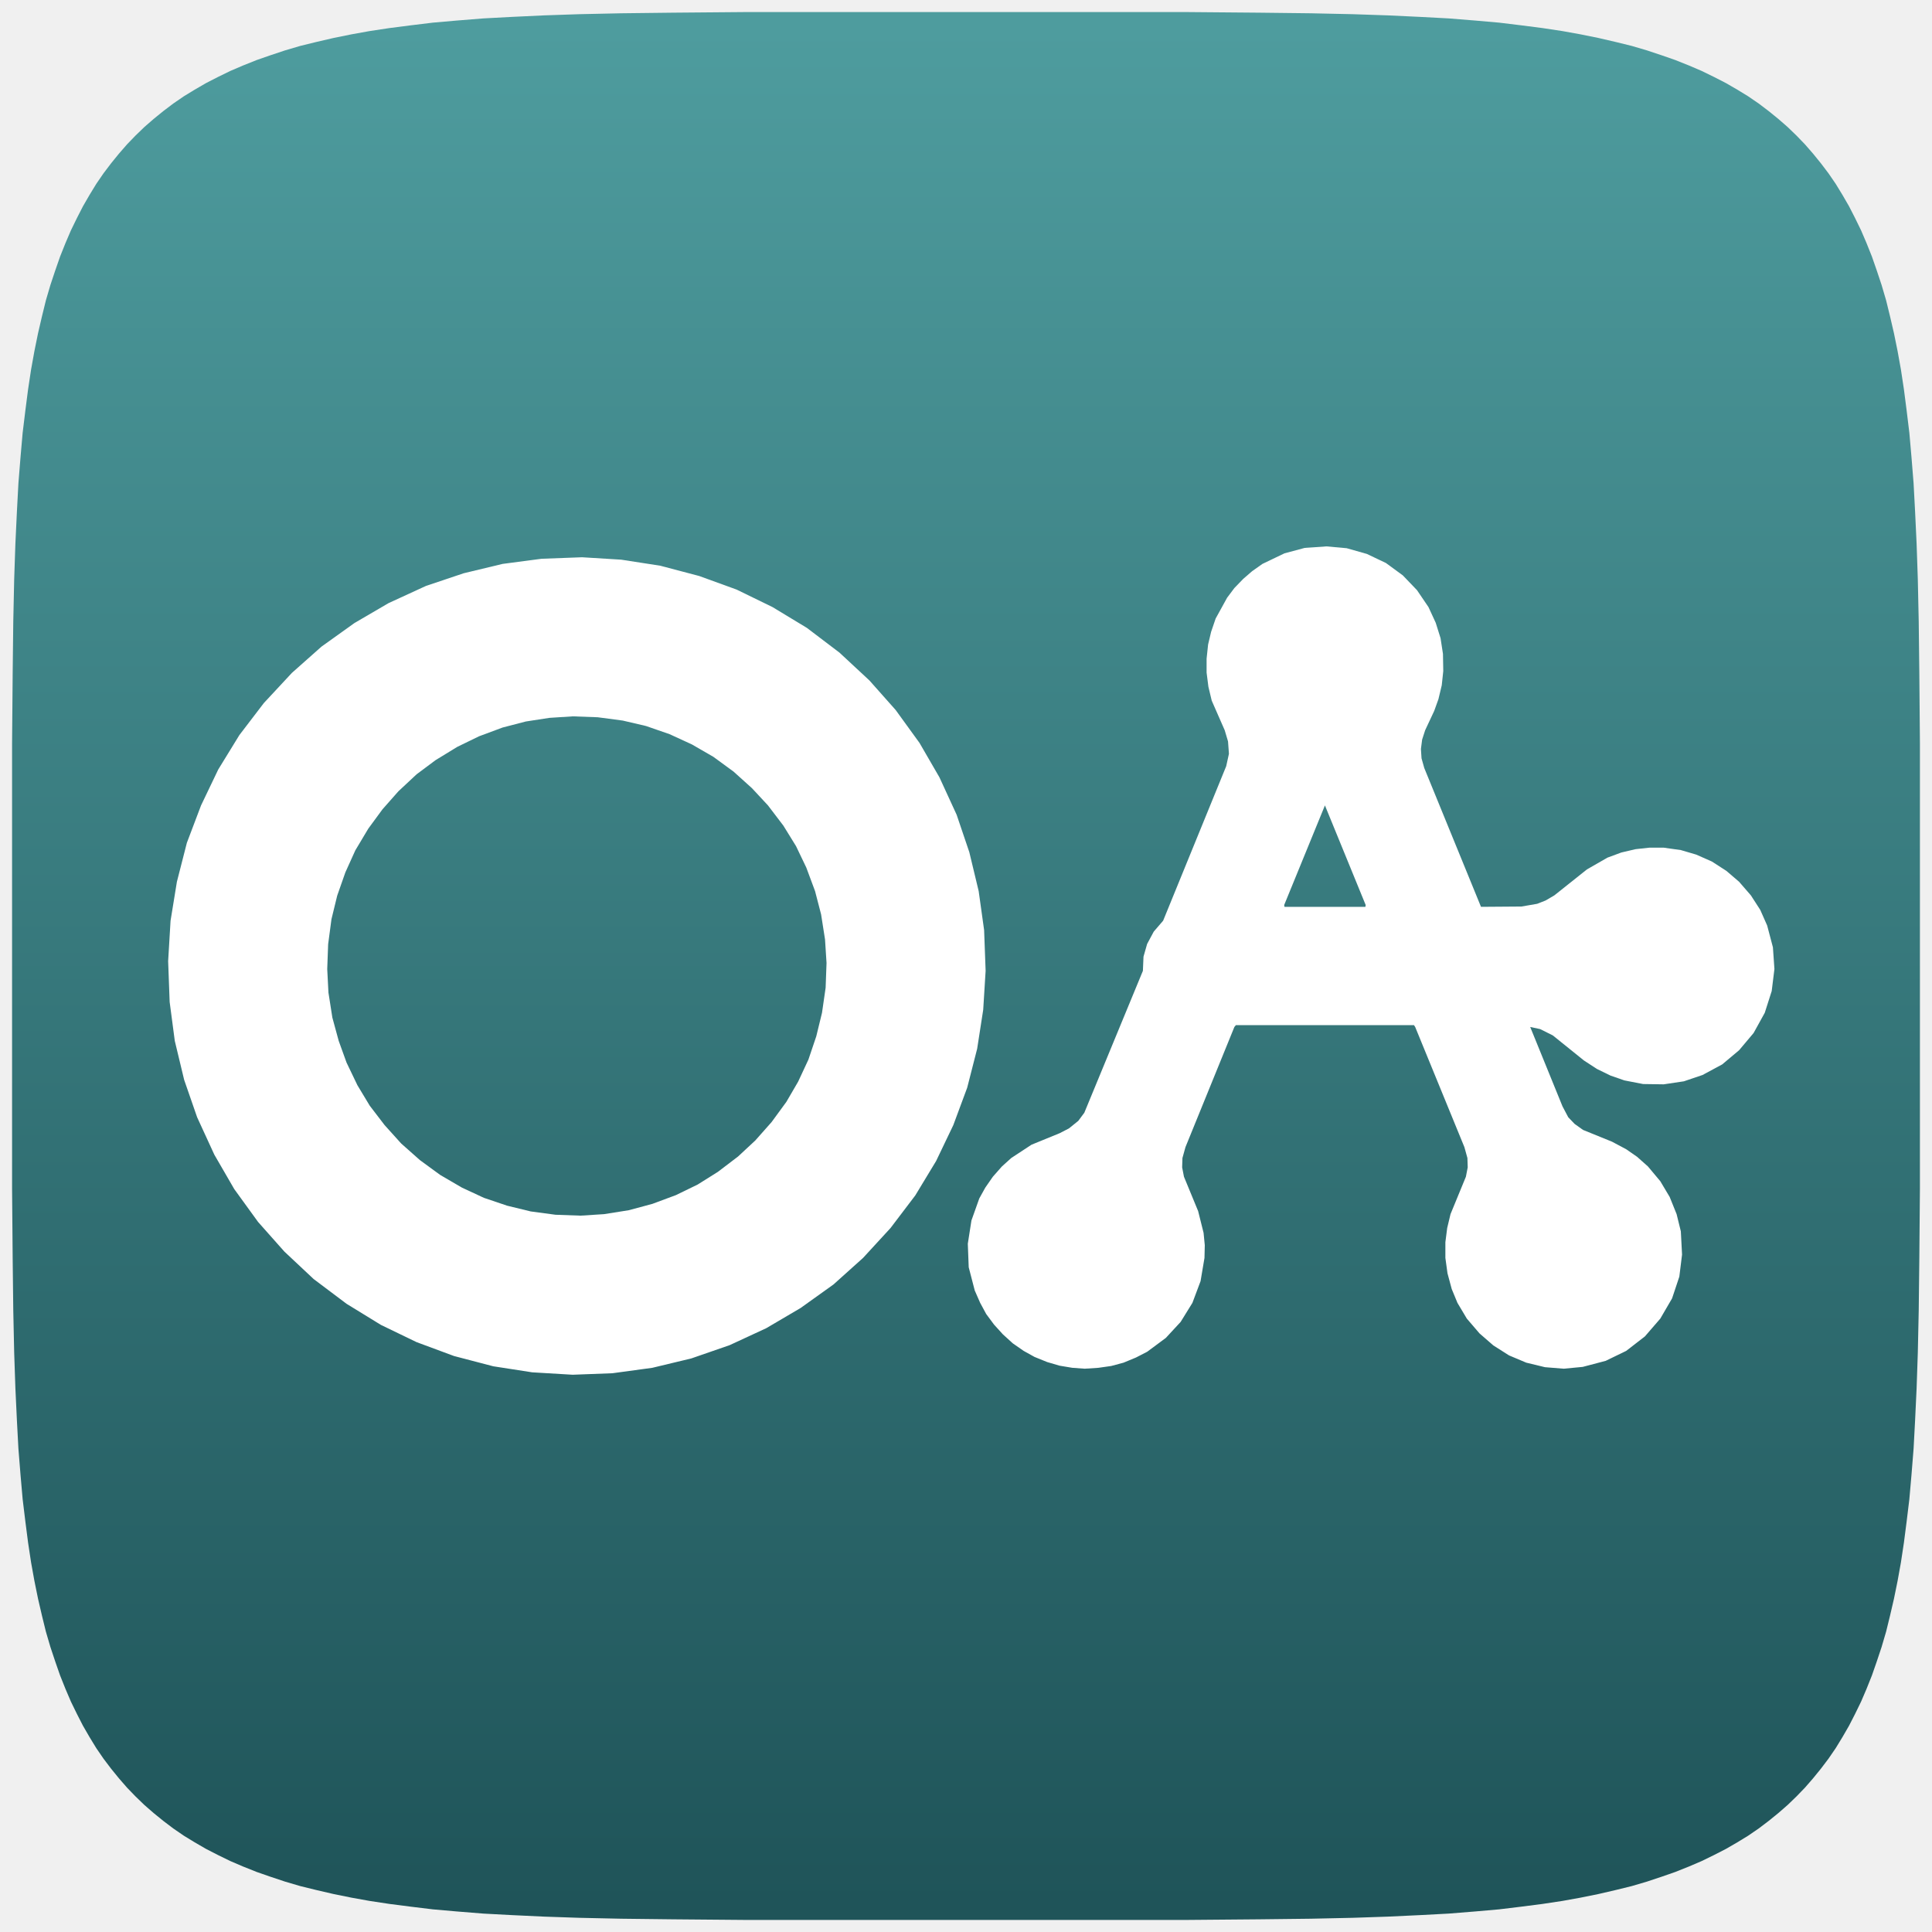
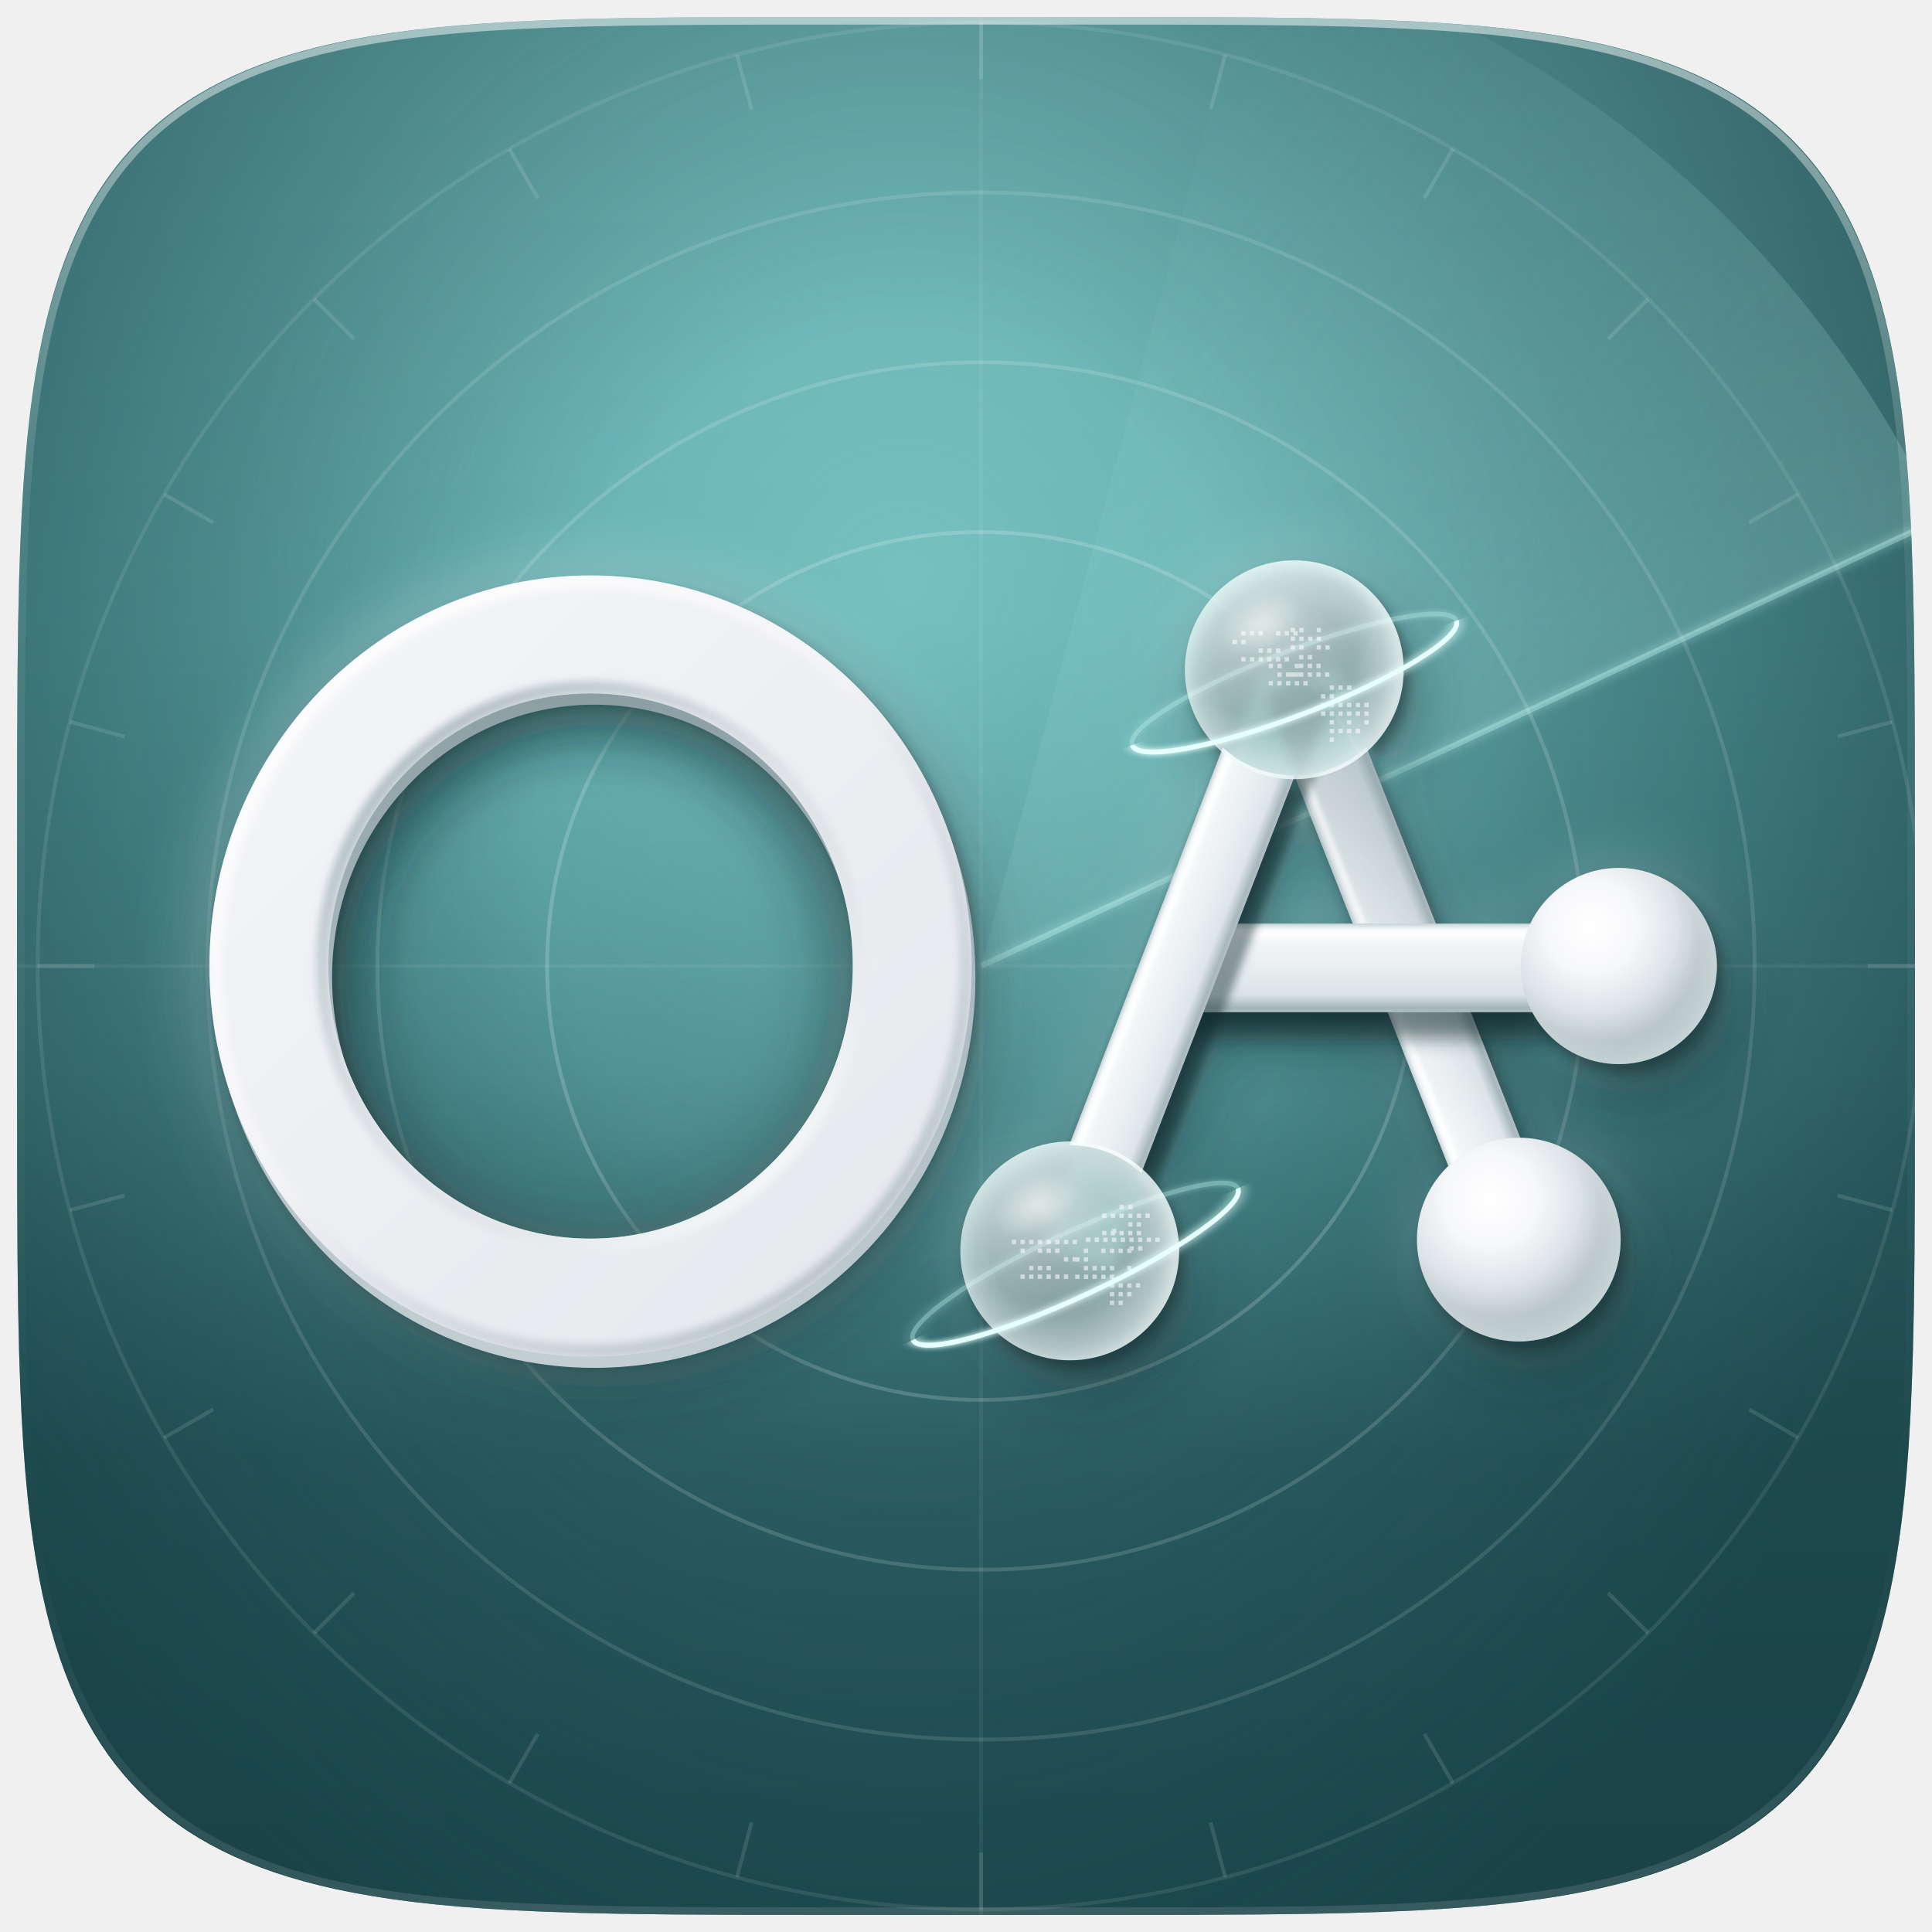
- <svg xmlns="http://www.w3.org/2000/svg" viewBox="0 0 64 64">
+ <svg xmlns="http://www.w3.org/2000/svg" viewBox="0 0 1024 1024" width="1024" height="1024" role="img" aria-label="PHENO-OA logo">
  <defs>
-     <linearGradient id="t" x1="0" y1="0" x2="0" y2="1">
-       <stop offset="0" stop-color="#4E9C9E" />
-       <stop offset="1" stop-color="#1F5459" />
-     </linearGradient>
+     <linearGradient id="band" x1="0" y1="0" x2="0" y2="1">
+       <stop offset="0" stop-color="#72B0B4" />
+       <stop offset="0.22" stop-color="#4F8D90" />
+       <stop offset="0.55" stop-color="#34686B" />
+       <stop offset="1" stop-color="#17434A" />
+     </linearGradient>
+     <linearGradient id="bg" gradientUnits="userSpaceOnUse" x1="0" y1="48" x2="0" y2="976">
+       <stop offset="0" stop-color="#6AAFB0" />
+       <stop offset="0.3" stop-color="#60A9AB" />
+       <stop offset="0.56" stop-color="#4D8E91" />
+       <stop offset="0.78" stop-color="#2F6468" />
+       <stop offset="1" stop-color="#28595E" />
+     </linearGradient>
+     <radialGradient id="glow-bg" gradientUnits="userSpaceOnUse" cx="480" cy="310" r="360">
+       <stop offset="0" stop-color="#9BE6E4" stop-opacity="0.38" />
+       <stop offset=".5" stop-color="#9BE6E4" stop-opacity="0.16" />
+       <stop offset="1" stop-color="#9BE6E4" stop-opacity="0" />
+     </radialGradient>
+     <radialGradient id="vignette" gradientUnits="userSpaceOnUse" cx="480" cy="420" r="560" gradientTransform="translate(480 420) scale(1 1.25) translate(-480 -420)">
+       <stop offset=".35" stop-color="#0E3236" stop-opacity="0" />
+       <stop offset="1" stop-color="#0E3236" stop-opacity="0.56" />
+     </radialGradient>
+     <pattern id="grid" width="7.33" height="7.33" patternUnits="userSpaceOnUse">
+       <path d="M0 .5H7.33M.5 0V7.33" stroke="#FFFFFF" stroke-opacity="0" stroke-width="1" fill="none" />
+     </pattern>
+     <radialGradient id="grid-fade" gradientUnits="userSpaceOnUse" cx="512" cy="470" r="520">
+       <stop offset="0" stop-color="#FFFFFF" />
+       <stop offset=".75" stop-color="#FFFFFF" stop-opacity=".6" />
+       <stop offset="1" stop-color="#FFFFFF" stop-opacity="0" />
+     </radialGradient>
+     <mask id="grid-mask">
+       <rect width="1024" height="1024" fill="url(#grid-fade)" />
+     </mask>
+     <clipPath id="inner">
+       <path d="M1015 512 L1014.93 629.15 L1014.72 666.56 L1014.38 693.73 L1013.9 715.83 L1013.27 734.77 L1012.51 751.5 L1011.61 766.58 L1010.57 780.36 L1009.39 793.09 L1008.07 804.93 L1006.61 816.02 L1005 826.46 L1003.25 836.31 L1001.36 845.66 L999.32 854.53 L997.13 862.99 L994.8 871.06 L992.31 878.76 L989.67 886.14 L986.88 893.2 L983.93 899.97 L980.82 906.47 L977.55 912.7 L974.12 918.68 L970.52 924.43 L966.75 929.94 L962.8 935.24 L958.68 940.32 L954.38 945.2 L949.89 949.89 L945.2 954.38 L940.32 958.68 L935.24 962.8 L929.94 966.75 L924.43 970.52 L918.68 974.12 L912.7 977.55 L906.47 980.82 L899.97 983.93 L893.2 986.88 L886.14 989.67 L878.76 992.31 L871.06 994.8 L862.99 997.13 L854.53 999.32 L845.66 1001.36 L836.31 1003.25 L826.46 1005 L816.02 1006.61 L804.93 1008.07 L793.09 1009.39 L780.36 1010.57 L766.58 1011.61 L751.5 1012.51 L734.77 1013.27 L715.83 1013.9 L693.73 1014.38 L666.56 1014.72 L629.15 1014.93 L512 1015 L394.85 1014.93 L357.44 1014.72 L330.27 1014.38 L308.17 1013.9 L289.23 1013.27 L272.5 1012.51 L257.42 1011.61 L243.64 1010.57 L230.91 1009.39 L219.07 1008.07 L207.98 1006.61 L197.54 1005 L187.69 1003.25 L178.34 1001.36 L169.47 999.32 L161.01 997.13 L152.94 994.8 L145.24 992.31 L137.86 989.67 L130.8 986.88 L124.03 983.93 L117.53 980.82 L111.3 977.55 L105.32 974.12 L99.57 970.52 L94.06 966.75 L88.76 962.8 L83.68 958.68 L78.8 954.38 L74.11 949.89 L69.62 945.2 L65.32 940.32 L61.2 935.24 L57.25 929.94 L53.48 924.43 L49.88 918.68 L46.45 912.7 L43.18 906.47 L40.07 899.97 L37.12 893.2 L34.33 886.14 L31.69 878.76 L29.2 871.06 L26.87 862.99 L24.68 854.53 L22.64 845.66 L20.75 836.31 L19 826.46 L17.39 816.02 L15.93 804.93 L14.61 793.09 L13.43 780.36 L12.39 766.58 L11.49 751.5 L10.73 734.77 L10.1 715.83 L9.62 693.73 L9.28 666.56 L9.07 629.15 L9 512 L9.07 394.85 L9.28 357.44 L9.62 330.27 L10.1 308.17 L10.73 289.23 L11.49 272.5 L12.39 257.42 L13.43 243.64 L14.61 230.91 L15.93 219.07 L17.39 207.98 L19 197.54 L20.75 187.69 L22.64 178.34 L24.68 169.47 L26.87 161.01 L29.2 152.94 L31.69 145.24 L34.33 137.86 L37.12 130.8 L40.07 124.03 L43.18 117.53 L46.45 111.3 L49.88 105.32 L53.48 99.57 L57.25 94.06 L61.2 88.76 L65.32 83.68 L69.62 78.8 L74.11 74.11 L78.8 69.62 L83.68 65.32 L88.76 61.2 L94.06 57.25 L99.57 53.48 L105.32 49.88 L111.3 46.45 L117.53 43.18 L124.03 40.07 L130.8 37.12 L137.86 34.33 L145.24 31.69 L152.94 29.2 L161.01 26.87 L169.47 24.68 L178.34 22.64 L187.69 20.75 L197.54 19 L207.98 17.39 L219.07 15.93 L230.91 14.61 L243.64 13.43 L257.42 12.39 L272.5 11.49 L289.23 10.73 L308.17 10.1 L330.27 9.62 L357.44 9.28 L394.85 9.07 L512 9 L629.15 9.07 L666.56 9.28 L693.73 9.62 L715.83 10.1 L734.77 10.73 L751.5 11.49 L766.58 12.39 L780.36 13.43 L793.09 14.61 L804.93 15.93 L816.02 17.39 L826.46 19 L836.31 20.75 L845.66 22.64 L854.53 24.68 L862.99 26.87 L871.06 29.2 L878.76 31.69 L886.14 34.33 L893.2 37.12 L899.97 40.07 L906.47 43.18 L912.7 46.45 L918.68 49.88 L924.43 53.48 L929.94 57.25 L935.24 61.2 L940.32 65.32 L945.2 69.62 L949.89 74.11 L954.38 78.8 L958.68 83.68 L962.8 88.76 L966.75 94.06 L970.52 99.57 L974.12 105.32 L977.55 111.3 L980.82 117.53 L983.93 124.03 L986.88 130.8 L989.67 137.86 L992.31 145.24 L994.8 152.94 L997.13 161.01 L999.32 169.47 L1001.36 178.34 L1003.25 187.69 L1005 197.54 L1006.61 207.98 L1008.07 219.07 L1009.39 230.91 L1010.57 243.64 L1011.61 257.42 L1012.51 272.5 L1013.27 289.23 L1013.9 308.17 L1014.38 330.27 L1014.72 357.44 L1014.93 394.85Z" />
+     </clipPath>
+     <linearGradient id="rim" x1="0" y1="0" x2="0" y2="1">
+       <stop offset="0" stop-color="#FFFFFF" stop-opacity=".5" />
+       <stop offset=".25" stop-color="#FFFFFF" stop-opacity=".08" />
+       <stop offset=".8" stop-color="#FFFFFF" stop-opacity="0" />
+       <stop offset="1" stop-color="#FFFFFF" stop-opacity=".12" />
+     </linearGradient>
+     <linearGradient id="sweep" gradientUnits="userSpaceOnUse" x1="664.94" y1="-28.92" x2="1027.53" y2="275.33">
+       <stop offset="0" stop-color="#BFF5EF" stop-opacity="0" />
+       <stop offset="1" stop-color="#BFF5EF" stop-opacity=".22" />
+     </linearGradient>
+     <linearGradient id="satin" gradientUnits="userSpaceOnUse" x1="120" y1="300" x2="520" y2="720">
+       <stop offset="0" stop-color="#F6F7FA" />
+       <stop offset=".5" stop-color="#EDEEF2" />
+       <stop offset="1" stop-color="#E5E7EC" />
+     </linearGradient>
+     <linearGradient id="side" gradientUnits="userSpaceOnUse" x1="0" y1="300" x2="0" y2="725">
+       <stop offset="0" stop-color="#7E9499" />
+       <stop offset=".5" stop-color="#A9B9BE" />
+       <stop offset="1" stop-color="#C3CFD3" />
+     </linearGradient>
+     <linearGradient id="bevel-out" gradientUnits="userSpaceOnUse" x1="150" y1="330" x2="480" y2="700">
+       <stop offset="0" stop-color="#FFFFFF" />
+       <stop offset=".45" stop-color="#FFFFFF" stop-opacity=".3" />
+       <stop offset=".6" stop-color="#B8C5CA" stop-opacity=".3" />
+       <stop offset="1" stop-color="#AEBCC1" />
+     </linearGradient>
+     <linearGradient id="bevel-in" gradientUnits="userSpaceOnUse" x1="200" y1="390" x2="430" y2="640">
+       <stop offset="0" stop-color="#A9B8BD" />
+       <stop offset=".5" stop-color="#C8D2D6" stop-opacity=".4" />
+       <stop offset="1" stop-color="#FFFFFF" />
+     </linearGradient>
+     <linearGradient id="bar-fill" gradientUnits="userSpaceOnUse" x1="0" y1="489.5" x2="0" y2="536.5">
+       <stop offset="0" stop-color="#C6D2D6" />
+       <stop offset=".06" stop-color="#F3F7F8" />
+       <stop offset=".12" stop-color="#FFFFFF" />
+       <stop offset=".19" stop-color="#F3F6F8" />
+       <stop offset=".5" stop-color="#E8EEF0" />
+       <stop offset=".8" stop-color="#DBE3E6" />
+       <stop offset=".87" stop-color="#C3CFD3" />
+       <stop offset=".95" stop-color="#A3B4B9" />
+       <stop offset="1" stop-color="#B1BFC3" />
+     </linearGradient>
+     <linearGradient id="leg-l" gradientUnits="userSpaceOnUse" x1="607.38" y1="501.61" x2="645.62" y2="516.39">
+       <stop offset="0" stop-color="#C9D4D8" />
+       <stop offset="0.06" stop-color="#F3F6F8" />
+       <stop offset="0.12" stop-color="#FFFFFF" />
+       <stop offset="0.19" stop-color="#F4F7F9" />
+       <stop offset="0.5" stop-color="#EAEFF2" />
+       <stop offset="0.8" stop-color="#DEE5E8" />
+       <stop offset="0.87" stop-color="#C6D1D5" />
+       <stop offset="0.95" stop-color="#A7B7BC" />
+       <stop offset="1" stop-color="#B4C1C5" />
+     </linearGradient>
+     <linearGradient id="leg-r" gradientUnits="userSpaceOnUse" x1="726.43" y1="513.52" x2="764.57" y2="498.48">
+       <stop offset="0" stop-color="#C9D4D8" />
+       <stop offset="0.06" stop-color="#F3F6F8" />
+       <stop offset="0.12" stop-color="#FFFFFF" />
+       <stop offset="0.19" stop-color="#F4F7F9" />
+       <stop offset="0.5" stop-color="#EAEFF2" />
+       <stop offset="0.8" stop-color="#DEE5E8" />
+       <stop offset="0.87" stop-color="#C6D1D5" />
+       <stop offset="0.95" stop-color="#A7B7BC" />
+       <stop offset="1" stop-color="#B4C1C5" />
+     </linearGradient>
+     <radialGradient id="pearl" cx=".36" cy=".3" r=".75">
+       <stop offset="0" stop-color="#FFFFFF" />
+       <stop offset=".3" stop-color="#F7F8FB" />
+       <stop offset=".58" stop-color="#DDE3E7" />
+       <stop offset=".84" stop-color="#B3C1C5" />
+       <stop offset="1" stop-color="#97A9AD" />
+     </radialGradient>
+     <radialGradient id="pearl-rim" cx=".42" cy=".4" r=".62">
+       <stop offset=".78" stop-color="#FFFFFF" stop-opacity="0" />
+       <stop offset="1" stop-color="#E9F4F4" stop-opacity=".55" />
+     </radialGradient>
+     <radialGradient id="glass-body" cx=".46" cy=".5" r=".52">
+       <stop offset="0" stop-color="#D3ECEA" stop-opacity=".46" />
+       <stop offset=".6" stop-color="#DDF2F0" stop-opacity=".58" />
+       <stop offset=".88" stop-color="#EEFAF9" stop-opacity=".72" />
+       <stop offset="1" stop-color="#F6FFFE" stop-opacity=".82" />
+     </radialGradient>
+     <radialGradient id="glass-rim" cx=".38" cy=".3" r=".7">
+       <stop offset="0" stop-color="#FFFFFF" stop-opacity=".55" />
+       <stop offset=".6" stop-color="#FFFFFF" stop-opacity="0" />
+     </radialGradient>
+     <radialGradient id="spec">
+       <stop offset="0" stop-color="#FFFFFF" stop-opacity=".75" />
+       <stop offset="1" stop-color="#FFFFFF" stop-opacity="0" />
+     </radialGradient>
+     <clipPath id="front-apex">
+       <rect x="486" y="362" width="400" height="200" transform="rotate(-21 686 362)" />
+     </clipPath>
+     <clipPath id="front-foot">
+       <rect x="370" y="670" width="400" height="200" transform="rotate(-25 570 670)" />
+     </clipPath>
+     <mask id="no-glass" maskUnits="userSpaceOnUse" x="0" y="0" width="1024" height="1024">
+       <rect width="1024" height="1024" fill="#FFFFFF" />
+       <circle cx="686" cy="355" r="56" />
+       <circle cx="567" cy="663" r="56" />
+     </mask>
+     <linearGradient id="leg-r-shade" gradientUnits="userSpaceOnUse" x1="686" y1="355" x2="805" y2="657">
+       <stop offset=".1" stop-color="#7F979C" stop-opacity=".42" />
+       <stop offset=".5" stop-color="#7F979C" stop-opacity=".12" />
+       <stop offset=".8" stop-color="#7F979C" stop-opacity="0" />
+     </linearGradient>
+     <clipPath id="ring-clip">
+       <path d="M111 512A202 207 0 1 1 515 512A202 207 0 1 1 111 512ZM174 512A139 144.5 0 1 1 452 512A139 144.5 0 1 1 174 512Z" clip-rule="evenodd" />
+     </clipPath>
+     <clipPath id="hole-clip">
+       <path d="M174 512A139 144.5 0 1 1 452 512A139 144.5 0 1 1 174 512Z" />
+     </clipPath>
+     <filter id="drop" x="0" y="0" width="1024" height="1024" filterUnits="userSpaceOnUse">
+       <feGaussianBlur in="SourceAlpha" stdDeviation="11" />
+       <feOffset dx="7" dy="13" />
+       <feFlood flood-color="#08272B" flood-opacity=".62" />
+       <feComposite operator="in" in2="SourceGraphic" />
+       <feComposite operator="in" />
+     </filter>
+     <filter id="bar-drop" x="0" y="0" width="1024" height="1024" filterUnits="userSpaceOnUse">
+       <feGaussianBlur stdDeviation="5" />
+     </filter>
+     <filter id="streak" x="0" y="0" width="1024" height="1024" filterUnits="userSpaceOnUse">
+       <feGaussianBlur stdDeviation="1.6" />
+     </filter>
+     <filter id="contact" x="0" y="0" width="1024" height="1024" filterUnits="userSpaceOnUse">
+       <feGaussianBlur stdDeviation="3" />
+     </filter>
+     <filter id="halo" x="0" y="0" width="1024" height="1024" filterUnits="userSpaceOnUse">
+       <feGaussianBlur stdDeviation="16" />
+     </filter>
+     <filter id="soft" x="0" y="0" width="1024" height="1024" filterUnits="userSpaceOnUse">
+       <feGaussianBlur stdDeviation="2.2" />
+     </filter>
+     <filter id="glow" x="0" y="0" width="1024" height="1024" filterUnits="userSpaceOnUse">
+       <feGaussianBlur in="SourceGraphic" stdDeviation="2.6" result="b" />
+       <feMerge>
+         <feMergeNode in="b" />
+         <feMergeNode in="SourceGraphic" />
+       </feMerge>
+     </filter>
  </defs>
-   <path d="M63.6 32 L63.6 39.36 L63.58 41.71 L63.56 43.42 L63.53 44.81 L63.49 45.99 L63.44 47.05 L63.39 47.99 L63.32 48.86 L63.25 49.66 L63.16 50.4 L63.07 51.1 L62.97 51.76 L62.86 52.37 L62.74 52.96 L62.61 53.52 L62.48 54.05 L62.33 54.56 L62.17 55.04 L62.01 55.5 L61.83 55.95 L61.65 56.37 L61.45 56.78 L61.25 57.17 L61.03 57.55 L60.81 57.91 L60.57 58.26 L60.32 58.59 L60.06 58.91 L59.79 59.22 L59.51 59.51 L59.22 59.79 L58.91 60.06 L58.59 60.32 L58.26 60.57 L57.91 60.81 L57.55 61.03 L57.17 61.25 L56.78 61.45 L56.37 61.65 L55.95 61.83 L55.5 62.01 L55.04 62.17 L54.56 62.33 L54.05 62.48 L53.52 62.61 L52.96 62.74 L52.37 62.86 L51.76 62.97 L51.1 63.07 L50.4 63.16 L49.66 63.25 L48.86 63.32 L47.99 63.39 L47.05 63.44 L45.99 63.49 L44.81 63.53 L43.42 63.56 L41.71 63.58 L39.36 63.6 L32 63.6 L24.64 63.6 L22.29 63.58 L20.58 63.56 L19.19 63.53 L18.01 63.49 L16.95 63.44 L16.01 63.39 L15.14 63.32 L14.34 63.25 L13.6 63.16 L12.9 63.07 L12.24 62.97 L11.63 62.86 L11.04 62.74 L10.48 62.61 L9.95 62.48 L9.44 62.33 L8.96 62.17 L8.5 62.01 L8.05 61.83 L7.63 61.65 L7.22 61.45 L6.83 61.25 L6.45 61.03 L6.09 60.81 L5.74 60.57 L5.41 60.32 L5.09 60.06 L4.78 59.79 L4.49 59.51 L4.21 59.22 L3.94 58.91 L3.68 58.59 L3.43 58.26 L3.19 57.91 L2.97 57.55 L2.75 57.17 L2.55 56.78 L2.35 56.37 L2.17 55.95 L1.99 55.5 L1.83 55.04 L1.67 54.56 L1.52 54.05 L1.39 53.52 L1.26 52.96 L1.14 52.37 L1.03 51.76 L0.93 51.1 L0.84 50.4 L0.75 49.66 L0.68 48.86 L0.61 47.99 L0.56 47.05 L0.51 45.99 L0.47 44.81 L0.44 43.42 L0.42 41.71 L0.4 39.36 L0.4 32 L0.4 24.64 L0.42 22.29 L0.44 20.58 L0.47 19.19 L0.51 18.01 L0.56 16.95 L0.61 16.01 L0.68 15.14 L0.75 14.34 L0.84 13.6 L0.93 12.9 L1.03 12.24 L1.14 11.63 L1.26 11.04 L1.39 10.48 L1.52 9.95 L1.67 9.44 L1.83 8.96 L1.99 8.5 L2.17 8.05 L2.35 7.63 L2.55 7.22 L2.75 6.83 L2.97 6.45 L3.19 6.09 L3.43 5.74 L3.68 5.41 L3.94 5.09 L4.21 4.78 L4.49 4.49 L4.78 4.21 L5.09 3.94 L5.41 3.68 L5.74 3.43 L6.09 3.19 L6.45 2.97 L6.83 2.75 L7.22 2.55 L7.63 2.35 L8.05 2.17 L8.5 1.99 L8.96 1.83 L9.44 1.67 L9.95 1.52 L10.48 1.39 L11.04 1.26 L11.63 1.14 L12.24 1.03 L12.9 0.93 L13.6 0.84 L14.34 0.75 L15.14 0.68 L16.01 0.61 L16.95 0.56 L18.01 0.51 L19.19 0.47 L20.58 0.44 L22.29 0.42 L24.64 0.4 L32 0.4 L39.36 0.4 L41.71 0.42 L43.42 0.44 L44.81 0.47 L45.99 0.51 L47.05 0.56 L47.99 0.61 L48.86 0.68 L49.66 0.75 L50.4 0.84 L51.1 0.93 L51.76 1.03 L52.37 1.14 L52.96 1.26 L53.52 1.39 L54.05 1.52 L54.56 1.67 L55.04 1.83 L55.5 1.99 L55.95 2.17 L56.37 2.35 L56.78 2.55 L57.17 2.75 L57.55 2.97 L57.91 3.19 L58.26 3.43 L58.59 3.68 L58.91 3.94 L59.22 4.21 L59.51 4.49 L59.79 4.78 L60.06 5.09 L60.32 5.41 L60.57 5.74 L60.81 6.09 L61.03 6.45 L61.25 6.83 L61.45 7.22 L61.65 7.63 L61.83 8.05 L62.01 8.5 L62.17 8.96 L62.33 9.44 L62.48 9.95 L62.61 10.48 L62.74 11.04 L62.86 11.63 L62.97 12.24 L63.07 12.9 L63.16 13.6 L63.25 14.34 L63.32 15.14 L63.39 16.01 L63.44 16.95 L63.49 18.01 L63.53 19.19 L63.56 20.58 L63.58 22.29 L63.6 24.64Z" fill="url(#t)" />
-   <path d="M52.43 45.28 L53.19 45.08 L53.87 44.75 L54.49 44.27 L55.00 43.68 L55.39 43.01 L55.63 42.29 L55.72 41.56 L55.68 40.79 L55.54 40.22 L55.31 39.65 L55.00 39.13 L54.59 38.64 L54.23 38.32 L53.87 38.07 L53.40 37.82 L52.44 37.43 L52.16 37.23 L51.95 37.01 L51.76 36.65 L50.69 34.02 L51.02 34.09 L51.44 34.30 L52.47 35.13 L52.90 35.41 L53.35 35.63 L53.81 35.79 L54.43 35.91 L55.11 35.92 L55.78 35.82 L56.40 35.61 L57.05 35.26 L57.61 34.79 L58.09 34.22 L58.46 33.55 L58.69 32.83 L58.78 32.10 L58.73 31.38 L58.54 30.66 L58.31 30.14 L58.00 29.66 L57.61 29.21 L57.19 28.85 L56.71 28.54 L56.19 28.31 L55.68 28.16 L55.11 28.08 L54.64 28.08 L54.18 28.13 L53.71 28.24 L53.25 28.41 L52.57 28.80 L51.49 29.66 L51.20 29.83 L50.92 29.94 L50.40 30.03 L49.06 30.04 L47.18 25.44 L47.09 25.12 L47.07 24.81 L47.11 24.50 L47.21 24.19 L47.51 23.55 L47.65 23.16 L47.76 22.70 L47.81 22.23 L47.80 21.66 L47.72 21.14 L47.56 20.63 L47.32 20.11 L46.94 19.55 L46.47 19.06 L45.91 18.65 L45.28 18.35 L44.61 18.16 L43.94 18.10 L43.22 18.15 L42.55 18.33 L41.82 18.68 L41.48 18.92 L41.18 19.18 L40.89 19.48 L40.65 19.80 L40.27 20.49 L40.12 20.93 L40.02 21.35 L39.97 21.82 L39.97 22.28 L40.03 22.75 L40.14 23.21 L40.57 24.19 L40.68 24.56 L40.71 24.97 L40.62 25.38 L38.53 30.50 L38.22 30.86 L38.00 31.27 L37.88 31.69 L37.86 32.16 L35.92 36.86 L35.72 37.13 L35.41 37.38 L35.10 37.54 L34.17 37.92 L33.50 38.36 L33.19 38.64 L32.89 38.98 L32.64 39.34 L32.44 39.70 L32.18 40.43 L32.06 41.20 L32.09 41.98 L32.29 42.75 L32.47 43.16 L32.67 43.53 L32.93 43.88 L33.22 44.20 L33.55 44.50 L33.91 44.75 L34.27 44.95 L34.69 45.12 L35.10 45.24 L35.52 45.31 L35.93 45.34 L36.39 45.31 L36.81 45.25 L37.22 45.14 L37.63 44.97 L38.00 44.78 L38.62 44.32 L39.11 43.79 L39.50 43.16 L39.77 42.44 L39.90 41.67 L39.91 41.25 L39.87 40.84 L39.69 40.12 L39.22 38.98 L39.16 38.67 L39.17 38.36 L39.27 38.00 L40.89 34.02 L40.94 33.96 L46.84 33.96 L46.88 34.02 L48.51 38.00 L48.61 38.36 L48.62 38.67 L48.56 38.98 L48.05 40.22 L47.94 40.68 L47.88 41.15 L47.88 41.67 L47.95 42.18 L48.09 42.70 L48.28 43.16 L48.59 43.68 L49.01 44.17 L49.47 44.57 L49.99 44.90 L50.56 45.14 L51.18 45.29 L51.80 45.34 L52.43 45.28Z M20.29 45.49 L21.61 45.31 L22.90 45.00 L24.17 44.56 L25.38 44.00 L26.52 43.33 L27.61 42.55 L28.59 41.67 L29.50 40.68 L30.32 39.60 L31.01 38.46 L31.58 37.27 L32.04 36.03 L32.37 34.74 L32.57 33.45 L32.65 32.16 L32.60 30.81 L32.42 29.52 L32.11 28.23 L31.69 26.99 L31.12 25.75 L30.46 24.61 L29.67 23.52 L28.80 22.54 L27.81 21.62 L26.73 20.80 L25.59 20.11 L24.40 19.53 L23.16 19.08 L21.87 18.74 L20.58 18.54 L19.28 18.46 L17.94 18.51 L16.65 18.68 L15.36 18.99 L14.11 19.41 L12.87 19.98 L11.74 20.64 L10.65 21.42 L9.67 22.29 L8.74 23.29 L7.93 24.35 L7.23 25.49 L6.66 26.68 L6.19 27.92 L5.86 29.21 L5.65 30.50 L5.57 31.84 L5.62 33.19 L5.79 34.48 L6.10 35.77 L6.53 37.01 L7.10 38.25 L7.76 39.39 L8.55 40.48 L9.42 41.46 L10.39 42.37 L11.48 43.19 L12.62 43.89 L13.80 44.46 L15.04 44.92 L16.34 45.26 L17.63 45.46 L18.97 45.54 L20.29 45.49Z M20.01 40.22 L19.23 40.27 L18.40 40.24 L17.58 40.13 L16.80 39.94 L16.03 39.68 L15.30 39.34 L14.58 38.92 L13.91 38.43 L13.29 37.88 L12.74 37.27 L12.25 36.63 L11.84 35.95 L11.48 35.20 L11.22 34.48 L11.01 33.71 L10.88 32.88 L10.84 32.10 L10.87 31.28 L10.98 30.45 L11.17 29.67 L11.44 28.90 L11.77 28.17 L12.20 27.45 L12.67 26.81 L13.20 26.21 L13.80 25.65 L14.43 25.18 L15.15 24.74 L15.87 24.39 L16.65 24.10 L17.42 23.90 L18.20 23.78 L18.97 23.73 L19.80 23.76 L20.63 23.87 L21.40 24.05 L22.18 24.32 L22.92 24.66 L23.63 25.07 L24.30 25.56 L24.91 26.11 L25.44 26.68 L25.95 27.35 L26.37 28.03 L26.71 28.74 L27.00 29.52 L27.20 30.29 L27.33 31.12 L27.38 31.90 L27.35 32.72 L27.23 33.55 L27.04 34.33 L26.78 35.10 L26.44 35.83 L26.05 36.50 L25.56 37.17 L25.02 37.78 L24.45 38.31 L23.78 38.82 L23.11 39.24 L22.39 39.59 L21.61 39.88 L20.83 40.09 L20.01 40.22Z M45.23 30.04 L42.55 30.04 L42.54 29.98 L43.89 26.68 L45.24 29.98 L45.23 30.04Z" fill="#FFFFFF" fill-rule="evenodd" />
+   <g clip-path="url(#inner)">
+     <rect width="1024" height="1024" fill="url(#bg)" />
+     <rect width="1024" height="1024" fill="url(#glow-bg)" />
+     <rect width="1024" height="1024" fill="url(#vignette)" />
+     <rect width="1024" height="1024" fill="url(#grid)" mask="url(#grid-mask)" />
+     <g fill="none" stroke="#FFFFFF" stroke-width="2">
+       <circle cx="520" cy="512" r="230" stroke-opacity="0.18" />
+       <circle cx="520" cy="512" r="320" stroke-opacity="0.15" />
+       <circle cx="520" cy="512" r="410" stroke-opacity="0.12" />
+       <circle cx="520" cy="512" r="500" stroke-opacity="0.09" />
+     </g>
+     <g stroke="#FFFFFF" stroke-opacity=".12" stroke-width="2">
+       <path d="M990 512L1020 512" />
+       <path d="M973.99 633.64L1002.96 641.41" />
+       <path d="M927.03 747L953.01 762" />
+       <path d="M852.34 844.34L873.55 865.55" />
+       <path d="M755 919.03L770 945.01" />
+       <path d="M641.64 965.99L649.41 994.96" />
+       <path d="M520 982L520 1012" />
+       <path d="M398.36 965.99L390.59 994.96" />
+       <path d="M285 919.03L270 945.01" />
+       <path d="M187.66 844.34L166.45 865.55" />
+       <path d="M112.97 747L86.99 762" />
+       <path d="M66.01 633.64L37.04 641.41" />
+       <path d="M50 512L20 512" />
+       <path d="M66.01 390.36L37.04 382.59" />
+       <path d="M112.97 277L86.99 262" />
+       <path d="M187.66 179.66L166.45 158.45" />
+       <path d="M285 104.97L270 78.99" />
+       <path d="M398.36 58.01L390.59 29.04" />
+       <path d="M520 42L520 12" />
+       <path d="M641.64 58.01L649.41 29.04" />
+       <path d="M755 104.97L770 78.99" />
+       <path d="M852.34 179.66L873.55 158.45" />
+       <path d="M927.03 277L953.01 262" />
+       <path d="M973.99 390.36L1002.96 382.59" />
+       <path d="M0 512H1040M520 -8V1032" stroke-opacity=".06" />
+     </g>
+     <path d="M520 512L664.94 -28.92A560 560 0 0 1 1027.53 275.33Z" fill="url(#sweep)" />
+     <path d="M520 512L1027.53 275.33" stroke="#BFF5EF" stroke-width="3" opacity=".5" filter="url(#glow)" />
+     <g fill="#D8F7F5" opacity=".36" filter="url(#halo)">
+       <path d="M111 512A202 207 0 1 1 515 512A202 207 0 1 1 111 512ZM174 512A139 144.5 0 1 1 452 512A139 144.5 0 1 1 174 512Z" fill-rule="evenodd" />
+       <path d="M624.95 529.5Q624.95 536.5 631.95 536.5L851 536.5Q858 536.5 858 529.5L858 496.5Q858 489.5 851 489.5L631.95 489.5Q624.95 489.5 624.95 496.5ZM673.41 350.13Q666.88 347.61 664.35 354.14L550.4 649.08Q547.88 655.61 554.41 658.13L579.59 667.87Q586.12 670.39 588.65 663.86L702.6 368.92Q705.12 362.39 698.59 359.87ZM673.44 359.95Q666.93 362.52 669.49 369.03L783.36 658Q785.93 664.52 792.44 661.95L817.56 652.05Q824.07 649.48 821.51 642.97L707.64 354Q705.07 347.48 698.56 350.05ZM628 355A58 58 0 1 1 744 355A58 58 0 1 1 628 355ZM509 663A58 58 0 1 1 625 663A58 58 0 1 1 509 663ZM751 657A54 54 0 1 1 859 657A54 54 0 1 1 751 657ZM806 512A52 52 0 1 1 910 512A52 52 0 1 1 806 512Z" />
+     </g>
+     <g fill="#08272B" opacity=".55" filter="url(#halo)" transform="translate(8 16)">
+       <path d="M111 512A202 207 0 1 1 515 512A202 207 0 1 1 111 512ZM174 512A139 144.5 0 1 1 452 512A139 144.5 0 1 1 174 512Z" fill-rule="evenodd" />
+       <path d="M624.95 529.5Q624.95 536.5 631.95 536.5L851 536.5Q858 536.5 858 529.5L858 496.5Q858 489.5 851 489.5L631.95 489.5Q624.95 489.5 624.95 496.5ZM673.41 350.13Q666.88 347.61 664.35 354.14L550.4 649.08Q547.88 655.61 554.41 658.13L579.59 667.87Q586.12 670.39 588.65 663.86L702.6 368.92Q705.12 362.39 698.59 359.87ZM673.44 359.95Q666.93 362.52 669.49 369.03L783.36 658Q785.93 664.52 792.44 661.95L817.56 652.05Q824.07 649.48 821.51 642.97L707.64 354Q705.07 347.48 698.56 350.05ZM628 355A58 58 0 1 1 744 355A58 58 0 1 1 628 355ZM509 663A58 58 0 1 1 625 663A58 58 0 1 1 509 663ZM751 657A54 54 0 1 1 859 657A54 54 0 1 1 751 657ZM806 512A52 52 0 1 1 910 512A52 52 0 1 1 806 512Z" />
+     </g>
+     <g fill="#08272B" opacity=".45" filter="url(#contact)" transform="translate(3 5)">
+       <path d="M111 512A202 207 0 1 1 515 512A202 207 0 1 1 111 512ZM174 512A139 144.5 0 1 1 452 512A139 144.5 0 1 1 174 512Z" fill-rule="evenodd" />
+       <path d="M624.95 529.5Q624.95 536.5 631.95 536.5L851 536.5Q858 536.5 858 529.5L858 496.5Q858 489.5 851 489.5L631.95 489.5Q624.95 489.5 624.95 496.5ZM673.41 350.13Q666.88 347.61 664.35 354.14L550.4 649.08Q547.88 655.61 554.41 658.13L579.59 667.87Q586.12 670.39 588.65 663.86L702.6 368.92Q705.12 362.39 698.59 359.87ZM673.44 359.95Q666.93 362.52 669.49 369.03L783.36 658Q785.93 664.52 792.44 661.95L817.56 652.05Q824.07 649.48 821.51 642.97L707.64 354Q705.07 347.48 698.56 350.05ZM628 355A58 58 0 1 1 744 355A58 58 0 1 1 628 355ZM509 663A58 58 0 1 1 625 663A58 58 0 1 1 509 663ZM751 657A54 54 0 1 1 859 657A54 54 0 1 1 751 657ZM806 512A52 52 0 1 1 910 512A52 52 0 1 1 806 512Z" />
+     </g>
+     <g mask="url(#no-glass)">
+       <path d="M673.44 359.95Q666.93 362.52 669.49 369.03L783.36 658Q785.93 664.52 792.44 661.95L817.56 652.05Q824.07 649.48 821.51 642.97L707.64 354Q705.07 347.48 698.56 350.05Z" fill="url(#leg-r)" />
+       <path d="M673.44 359.95Q666.93 362.52 669.49 369.03L783.36 658Q785.93 664.52 792.44 661.95L817.56 652.05Q824.07 649.48 821.51 642.97L707.64 354Q705.07 347.48 698.56 350.05Z" fill="url(#leg-r-shade)" />
+       <path d="M671.5 360.71L790.5 662.71" stroke="#FFFFFF" stroke-width="2.6" stroke-linecap="round" opacity=".8" filter="url(#streak)" />
+       <path d="M624.95 529.5Q624.95 536.5 631.95 536.5L851 536.5Q858 536.5 858 529.5L858 496.5Q858 489.5 851 489.5L631.95 489.5Q624.95 489.5 624.95 496.5Z" fill="#08272B" opacity=".55" filter="url(#bar-drop)" transform="translate(5 14)" />
+       <path d="M624.95 529.5Q624.95 536.5 631.95 536.5L851 536.5Q858 536.5 858 529.5L858 496.5Q858 489.5 851 489.5L631.95 489.5Q624.95 489.5 624.95 496.5Z" fill="url(#bar-fill)" />
+       <path d="M624.95 495.14L828 495.14" stroke="#FFFFFF" stroke-width="2.6" stroke-linecap="round" opacity=".8" filter="url(#streak)" />
+       <g opacity=".45" filter="url(#soft)">
+         <path d="M669.68 348.69Q663.15 346.17 660.62 352.7L546.67 647.64Q544.15 654.17 550.68 656.69L583.32 669.31Q589.85 671.83 592.38 665.3L706.33 370.36Q708.85 363.83 702.32 361.31Z" fill="#08272B" transform="translate(5 3)" />
+       </g>
+       <path d="M673.41 350.13Q666.88 347.61 664.35 354.14L550.4 649.08Q547.88 655.61 554.41 658.13L579.59 667.87Q586.12 670.39 588.65 663.86L702.6 368.92Q705.12 362.39 698.59 359.87Z" fill="url(#leg-l)" />
+       <path d="M671.47 349.38L552.47 657.38" stroke="#FFFFFF" stroke-width="2.6" stroke-linecap="round" opacity=".8" filter="url(#streak)" />
+     </g>
+     <circle cx="805" cy="657" r="54" fill="url(#pearl)" />
+     <circle cx="805" cy="657" r="54" fill="url(#pearl-rim)" />
+     <circle cx="858" cy="512" r="52" fill="url(#pearl)" />
+     <circle cx="858" cy="512" r="52" fill="url(#pearl-rim)" />
+     <g id="apex">
+       <ellipse cx="686" cy="362" rx="92" ry="17" transform="rotate(-21 686 362)" fill="none" stroke="#BDF3EE" stroke-width="2.4" opacity=".45" filter="url(#glow)" />
+       <circle cx="686" cy="355" r="58" fill="url(#glass-body)" />
+       <circle cx="686" cy="355" r="58" fill="url(#glass-rim)" />
+       <path d="M672.41 351.8h2.3v2.3h-2.3ZM677.01 351.8h2.3v2.3h-2.3ZM686.21 351.8h2.3v2.3h-2.3ZM677.01 356.4h2.3v2.3h-2.3ZM681.61 356.4h2.3v2.3h-2.3ZM686.21 356.4h2.3v2.3h-2.3ZM672.41 361h2.3v2.3h-2.3ZM677.01 361h2.3v2.3h-2.3ZM681.61 361h2.3v2.3h-2.3ZM686.21 361h2.3v2.3h-2.3ZM690.81 361h2.3v2.3h-2.3ZM657.89 334.51h2.3v2.3h-2.3ZM662.49 334.51h2.3v2.3h-2.3ZM667.09 334.51h2.3v2.3h-2.3ZM676.29 334.51h2.3v2.3h-2.3ZM680.89 334.51h2.3v2.3h-2.3ZM685.49 334.51h2.3v2.3h-2.3ZM653.29 339.11h2.3v2.3h-2.3ZM657.89 339.11h2.3v2.3h-2.3ZM667.09 343.71h2.3v2.3h-2.3ZM671.69 343.71h2.3v2.3h-2.3ZM676.29 343.71h2.3v2.3h-2.3ZM657.89 348.31h2.3v2.3h-2.3ZM662.49 348.31h2.3v2.3h-2.3ZM667.09 348.31h2.3v2.3h-2.3ZM671.69 348.31h2.3v2.3h-2.3ZM676.29 348.31h2.3v2.3h-2.3ZM680.89 348.31h2.3v2.3h-2.3ZM684.07 332.8h2.3v2.3h-2.3ZM688.67 332.8h2.3v2.3h-2.3ZM697.87 332.8h2.3v2.3h-2.3ZM684.07 337.4h2.3v2.3h-2.3ZM688.67 337.4h2.3v2.3h-2.3ZM693.27 337.4h2.3v2.3h-2.3ZM697.87 337.4h2.3v2.3h-2.3ZM684.07 342h2.3v2.3h-2.3ZM688.67 342h2.3v2.3h-2.3ZM697.87 342h2.3v2.3h-2.3ZM702.47 342h2.3v2.3h-2.3ZM688.51 347.18h2.3v2.3h-2.3ZM693.11 347.18h2.3v2.3h-2.3ZM688.51 351.78h2.3v2.3h-2.3ZM693.11 351.78h2.3v2.3h-2.3ZM697.71 351.78h2.3v2.3h-2.3ZM683.91 356.38h2.3v2.3h-2.3ZM688.51 356.38h2.3v2.3h-2.3ZM693.11 356.38h2.3v2.3h-2.3ZM697.71 356.38h2.3v2.3h-2.3ZM702.31 356.38h2.3v2.3h-2.3ZM704.77 363.29h2.3v2.3h-2.3ZM709.37 363.29h2.3v2.3h-2.3ZM713.97 363.29h2.3v2.3h-2.3ZM700.17 367.89h2.3v2.3h-2.3ZM704.77 367.89h2.3v2.3h-2.3ZM700.17 372.49h2.3v2.3h-2.3ZM704.77 372.49h2.3v2.3h-2.3ZM709.37 372.49h2.3v2.3h-2.3ZM713.97 372.49h2.3v2.3h-2.3ZM718.57 372.49h2.3v2.3h-2.3ZM723.17 372.49h2.3v2.3h-2.3ZM700.17 377.09h2.3v2.3h-2.3ZM704.77 377.09h2.3v2.3h-2.3ZM709.37 377.09h2.3v2.3h-2.3ZM713.97 377.09h2.3v2.3h-2.3ZM718.57 377.09h2.3v2.3h-2.3ZM723.17 377.09h2.3v2.3h-2.3ZM704.77 381.69h2.3v2.3h-2.3ZM713.97 381.69h2.3v2.3h-2.3ZM723.17 381.69h2.3v2.3h-2.3ZM704.77 386.29h2.3v2.3h-2.3ZM709.37 386.29h2.3v2.3h-2.3ZM713.97 386.29h2.3v2.3h-2.3ZM718.57 386.29h2.3v2.3h-2.3ZM704.77 390.89h2.3v2.3h-2.3Z" fill="#FFFFFF" opacity=".55" />
+       <ellipse cx="667.44" cy="330.64" rx="24.36" ry="13.92" transform="rotate(-28 667.44 330.64)" fill="url(#spec)" opacity=".55" />
+       <g clip-path="url(#front-apex)">
+         <ellipse cx="686" cy="362" rx="92" ry="17" transform="rotate(-21 686 362)" fill="none" stroke="#E6FFFC" stroke-width="2.6" filter="url(#glow)" />
+       </g>
+     </g>
+     <g id="foot">
+       <ellipse cx="570" cy="670" rx="95" ry="17" transform="rotate(-25 570 670)" fill="none" stroke="#BDF3EE" stroke-width="2.4" opacity=".45" filter="url(#glow)" />
+       <circle cx="567" cy="663" r="58" fill="url(#glass-body)" />
+       <circle cx="567" cy="663" r="58" fill="url(#glass-rim)" />
+       <path d="M574.45 661.78h2.3v2.3h-2.3ZM583.65 661.78h2.3v2.3h-2.3ZM588.25 661.78h2.3v2.3h-2.3ZM592.85 661.78h2.3v2.3h-2.3ZM597.45 661.78h2.3v2.3h-2.3ZM569.85 666.38h2.3v2.3h-2.3ZM574.45 666.38h2.3v2.3h-2.3ZM574.45 670.98h2.3v2.3h-2.3ZM579.05 670.98h2.3v2.3h-2.3ZM583.65 670.98h2.3v2.3h-2.3ZM588.25 670.98h2.3v2.3h-2.3ZM597.45 670.98h2.3v2.3h-2.3ZM569.85 675.58h2.3v2.3h-2.3ZM574.45 675.58h2.3v2.3h-2.3ZM579.05 675.58h2.3v2.3h-2.3ZM583.65 675.58h2.3v2.3h-2.3ZM588.25 675.58h2.3v2.3h-2.3ZM588.25 680.18h2.3v2.3h-2.3ZM592.85 680.18h2.3v2.3h-2.3ZM597.45 680.18h2.3v2.3h-2.3ZM602.05 680.18h2.3v2.3h-2.3ZM574.45 684.78h2.3v2.3h-2.3ZM588.25 684.78h2.3v2.3h-2.3ZM592.85 684.78h2.3v2.3h-2.3ZM597.45 684.78h2.3v2.3h-2.3ZM588.25 689.38h2.3v2.3h-2.3ZM592.85 689.38h2.3v2.3h-2.3ZM536.27 657.13h2.3v2.3h-2.3ZM540.87 657.13h2.3v2.3h-2.3ZM545.47 657.13h2.3v2.3h-2.3ZM550.07 657.13h2.3v2.3h-2.3ZM554.67 657.13h2.3v2.3h-2.3ZM559.27 657.13h2.3v2.3h-2.3ZM563.87 657.13h2.3v2.3h-2.3ZM568.47 657.13h2.3v2.3h-2.3ZM540.87 661.73h2.3v2.3h-2.3ZM550.07 661.73h2.3v2.3h-2.3ZM554.67 661.73h2.3v2.3h-2.3ZM559.27 661.73h2.3v2.3h-2.3ZM563.87 666.33h2.3v2.3h-2.3ZM568.47 666.33h2.3v2.3h-2.3ZM545.47 670.93h2.3v2.3h-2.3ZM550.07 670.93h2.3v2.3h-2.3ZM554.67 670.93h2.3v2.3h-2.3ZM540.87 675.53h2.3v2.3h-2.3ZM545.47 675.53h2.3v2.3h-2.3ZM550.07 675.53h2.3v2.3h-2.3ZM554.67 675.53h2.3v2.3h-2.3ZM559.27 675.53h2.3v2.3h-2.3ZM563.87 675.53h2.3v2.3h-2.3ZM589.38 651.36h2.3v2.3h-2.3ZM575.58 655.96h2.3v2.3h-2.3ZM580.18 655.96h2.3v2.3h-2.3ZM584.78 655.96h2.3v2.3h-2.3ZM589.38 655.96h2.3v2.3h-2.3ZM593.98 655.96h2.3v2.3h-2.3ZM598.58 655.96h2.3v2.3h-2.3ZM603.18 655.96h2.3v2.3h-2.3ZM607.78 655.96h2.3v2.3h-2.3ZM612.38 655.96h2.3v2.3h-2.3ZM598.58 660.56h2.3v2.3h-2.3ZM603.18 660.56h2.3v2.3h-2.3ZM593.32 638.62h2.3v2.3h-2.3ZM597.92 638.62h2.3v2.3h-2.3ZM584.12 643.22h2.3v2.3h-2.3ZM588.72 643.22h2.3v2.3h-2.3ZM593.32 643.22h2.3v2.3h-2.3ZM597.92 643.22h2.3v2.3h-2.3ZM602.52 643.22h2.3v2.3h-2.3ZM607.12 643.22h2.3v2.3h-2.3ZM597.92 647.82h2.3v2.3h-2.3ZM602.52 647.82h2.3v2.3h-2.3ZM584.12 652.42h2.3v2.3h-2.3ZM588.72 652.42h2.3v2.3h-2.3ZM593.32 652.42h2.3v2.3h-2.3ZM597.92 652.42h2.3v2.3h-2.3ZM602.52 652.42h2.3v2.3h-2.3Z" fill="#FFFFFF" opacity=".55" />
+       <ellipse cx="548.44" cy="638.64" rx="24.36" ry="13.92" transform="rotate(-28 548.44 638.64)" fill="url(#spec)" opacity=".55" />
+       <g clip-path="url(#front-foot)">
+         <ellipse cx="570" cy="670" rx="95" ry="17" transform="rotate(-25 570 670)" fill="none" stroke="#E6FFFC" stroke-width="2.6" filter="url(#glow)" />
+       </g>
+     </g>
+     <g clip-path="url(#hole-clip)">
+       <path d="M174 518A139 144.5 0 1 1 452 518A139 144.5 0 1 1 174 518Z" fill="none" stroke="#08272B" stroke-width="22" opacity=".5" filter="url(#halo)" />
+     </g>
+     <path d="M109 512A204 209 0 1 1 517 512A204 209 0 1 1 109 512Z" fill="none" stroke="#D8F7F5" stroke-width="6" opacity=".35" filter="url(#halo)" />
+     <path d="M111 512A202 207 0 1 1 515 512A202 207 0 1 1 111 512ZM174 512A139 144.5 0 1 1 452 512A139 144.5 0 1 1 174 512Z" fill="url(#side)" fill-rule="evenodd" transform="translate(2 6)" />
+     <path d="M111 512A202 207 0 1 1 515 512A202 207 0 1 1 111 512ZM174 512A139 144.5 0 1 1 452 512A139 144.5 0 1 1 174 512Z" fill="url(#satin)" fill-rule="evenodd" />
+     <g clip-path="url(#ring-clip)" filter="url(#soft)">
+       <path d="M114 512A199 204 0 1 1 512 512A199 204 0 1 1 114 512Z" fill="none" stroke="url(#bevel-out)" stroke-width="7" />
+       <path d="M171 512A142 147.5 0 1 1 455 512A142 147.5 0 1 1 171 512Z" fill="none" stroke="url(#bevel-in)" stroke-width="7" />
+     </g>
+   </g>
+   <path d="M1013 512 L1012.93 628.68 L1012.73 665.94 L1012.38 693.01 L1011.9 715.02 L1011.28 733.88 L1010.52 750.55 L1009.63 765.57 L1008.59 779.29 L1007.42 791.97 L1006.1 803.77 L1004.64 814.81 L1003.04 825.21 L1001.3 835.02 L999.41 844.33 L997.38 853.17 L995.2 861.59 L992.88 869.63 L990.4 877.31 L987.77 884.65 L984.99 891.69 L982.05 898.43 L978.95 904.9 L975.7 911.11 L972.28 917.07 L968.69 922.79 L964.94 928.28 L961.01 933.56 L956.9 938.62 L952.62 943.48 L948.15 948.15 L943.48 952.62 L938.62 956.9 L933.56 961.01 L928.28 964.94 L922.79 968.69 L917.07 972.28 L911.11 975.7 L904.9 978.95 L898.43 982.05 L891.69 984.99 L884.65 987.77 L877.31 990.4 L869.63 992.88 L861.59 995.2 L853.17 997.38 L844.33 999.41 L835.02 1001.3 L825.21 1003.04 L814.81 1004.64 L803.77 1006.1 L791.97 1007.42 L779.29 1008.59 L765.57 1009.63 L750.55 1010.52 L733.88 1011.28 L715.02 1011.9 L693.01 1012.38 L665.94 1012.73 L628.68 1012.93 L512 1013 L395.32 1012.93 L358.06 1012.73 L330.99 1012.38 L308.98 1011.9 L290.12 1011.28 L273.45 1010.52 L258.43 1009.63 L244.71 1008.59 L232.03 1007.42 L220.23 1006.1 L209.19 1004.64 L198.79 1003.04 L188.98 1001.3 L179.67 999.41 L170.83 997.38 L162.41 995.2 L154.37 992.88 L146.69 990.4 L139.35 987.77 L132.31 984.99 L125.57 982.05 L119.1 978.95 L112.89 975.7 L106.93 972.28 L101.21 968.69 L95.72 964.94 L90.44 961.01 L85.38 956.9 L80.52 952.62 L75.85 948.15 L71.38 943.48 L67.1 938.62 L62.99 933.56 L59.06 928.28 L55.31 922.79 L51.72 917.07 L48.3 911.11 L45.05 904.9 L41.95 898.43 L39.01 891.69 L36.23 884.65 L33.6 877.31 L31.12 869.63 L28.8 861.59 L26.62 853.17 L24.59 844.33 L22.7 835.02 L20.96 825.21 L19.36 814.81 L17.9 803.77 L16.58 791.97 L15.41 779.29 L14.37 765.57 L13.48 750.55 L12.72 733.88 L12.1 715.02 L11.62 693.01 L11.27 665.94 L11.07 628.68 L11 512 L11.07 395.32 L11.27 358.06 L11.62 330.99 L12.1 308.98 L12.72 290.12 L13.48 273.45 L14.37 258.43 L15.41 244.71 L16.58 232.03 L17.9 220.23 L19.36 209.19 L20.96 198.79 L22.7 188.98 L24.59 179.67 L26.62 170.83 L28.8 162.41 L31.12 154.37 L33.6 146.69 L36.23 139.35 L39.01 132.31 L41.95 125.57 L45.05 119.1 L48.3 112.89 L51.72 106.93 L55.31 101.21 L59.06 95.72 L62.99 90.44 L67.1 85.38 L71.38 80.52 L75.85 75.85 L80.52 71.38 L85.38 67.1 L90.44 62.99 L95.72 59.06 L101.21 55.31 L106.93 51.72 L112.89 48.3 L119.1 45.05 L125.57 41.95 L132.31 39.01 L139.35 36.23 L146.69 33.6 L154.37 31.12 L162.41 28.8 L170.83 26.62 L179.67 24.59 L188.98 22.7 L198.79 20.96 L209.19 19.36 L220.23 17.9 L232.03 16.58 L244.71 15.41 L258.43 14.37 L273.45 13.48 L290.12 12.72 L308.98 12.1 L330.99 11.62 L358.06 11.27 L395.32 11.07 L512 11 L628.68 11.07 L665.94 11.27 L693.01 11.62 L715.02 12.1 L733.88 12.72 L750.55 13.48 L765.57 14.37 L779.29 15.41 L791.97 16.58 L803.77 17.9 L814.81 19.36 L825.21 20.96 L835.02 22.7 L844.33 24.59 L853.17 26.62 L861.59 28.8 L869.63 31.12 L877.31 33.6 L884.65 36.23 L891.69 39.01 L898.43 41.95 L904.9 45.05 L911.11 48.3 L917.07 51.72 L922.79 55.31 L928.28 59.06 L933.56 62.99 L938.62 67.1 L943.48 71.38 L948.15 75.85 L952.62 80.52 L956.9 85.38 L961.01 90.44 L964.94 95.72 L968.69 101.21 L972.28 106.93 L975.7 112.89 L978.95 119.1 L982.05 125.57 L984.99 132.31 L987.77 139.35 L990.4 146.69 L992.88 154.37 L995.2 162.41 L997.38 170.83 L999.41 179.67 L1001.3 188.98 L1003.04 198.79 L1004.64 209.19 L1006.1 220.23 L1007.42 232.03 L1008.59 244.71 L1009.63 258.43 L1010.52 273.45 L1011.28 290.12 L1011.9 308.98 L1012.38 330.99 L1012.73 358.06 L1012.93 395.32Z" fill="none" stroke="url(#rim)" stroke-width="4" />
</svg>
